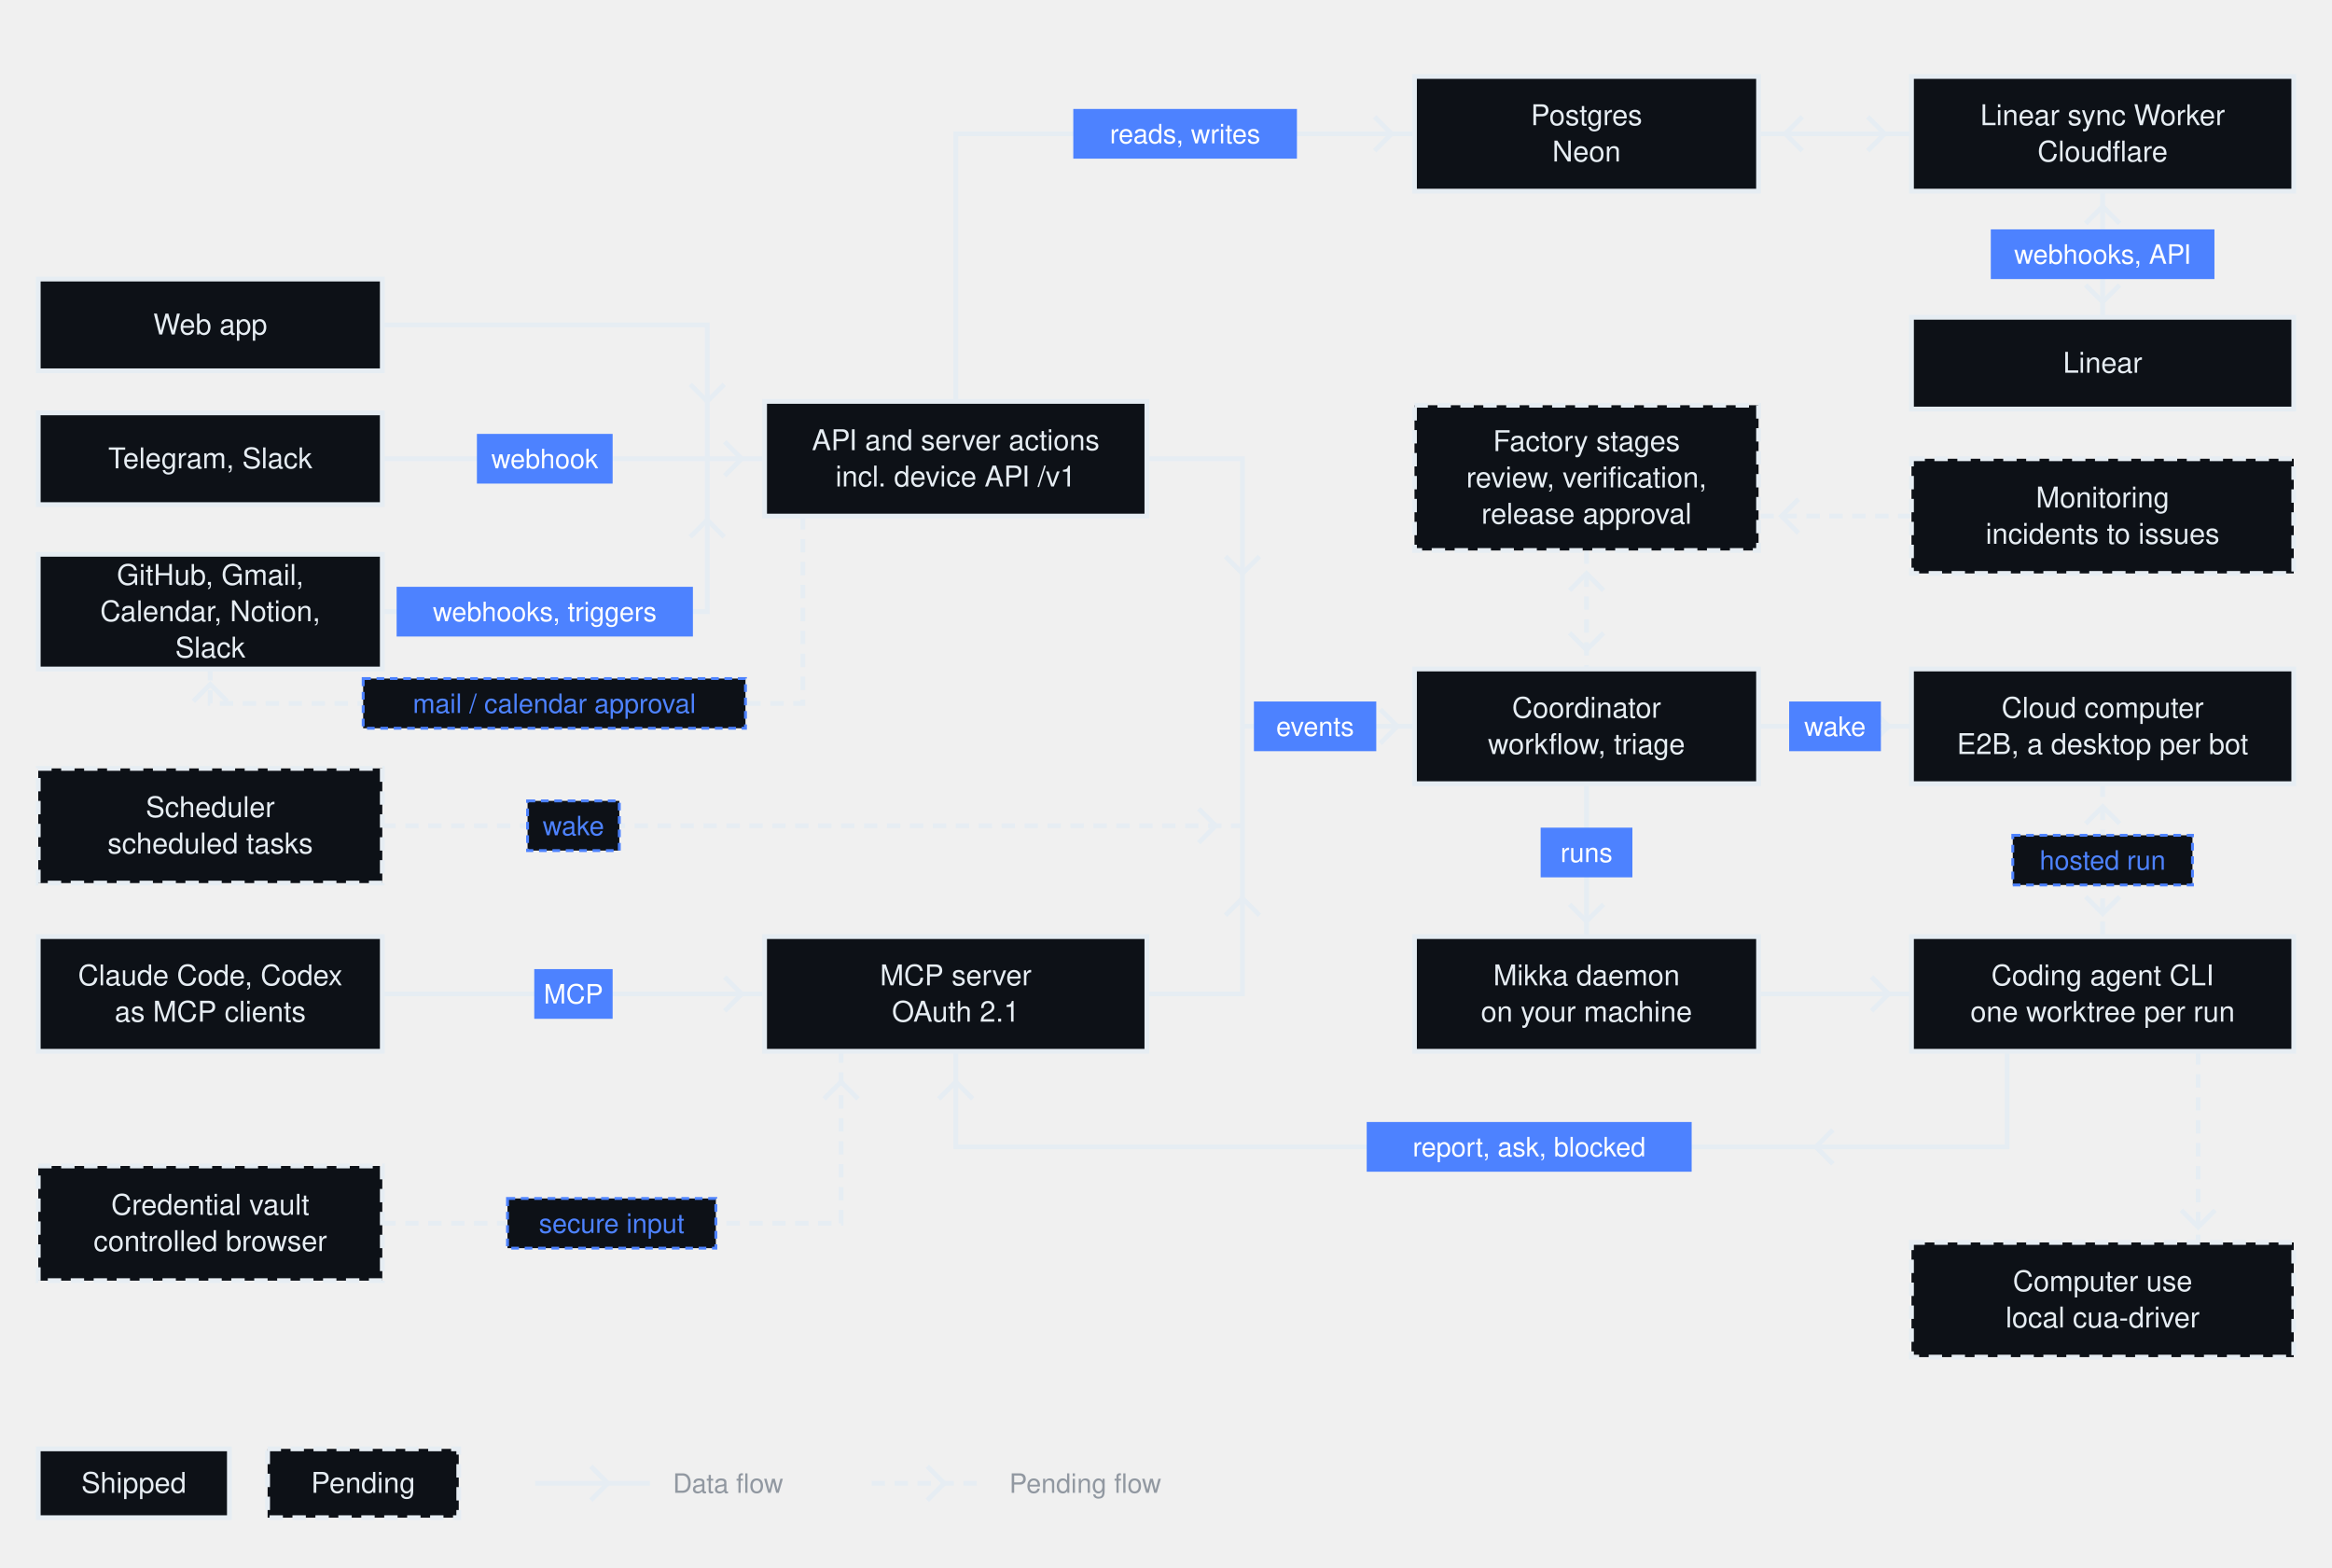
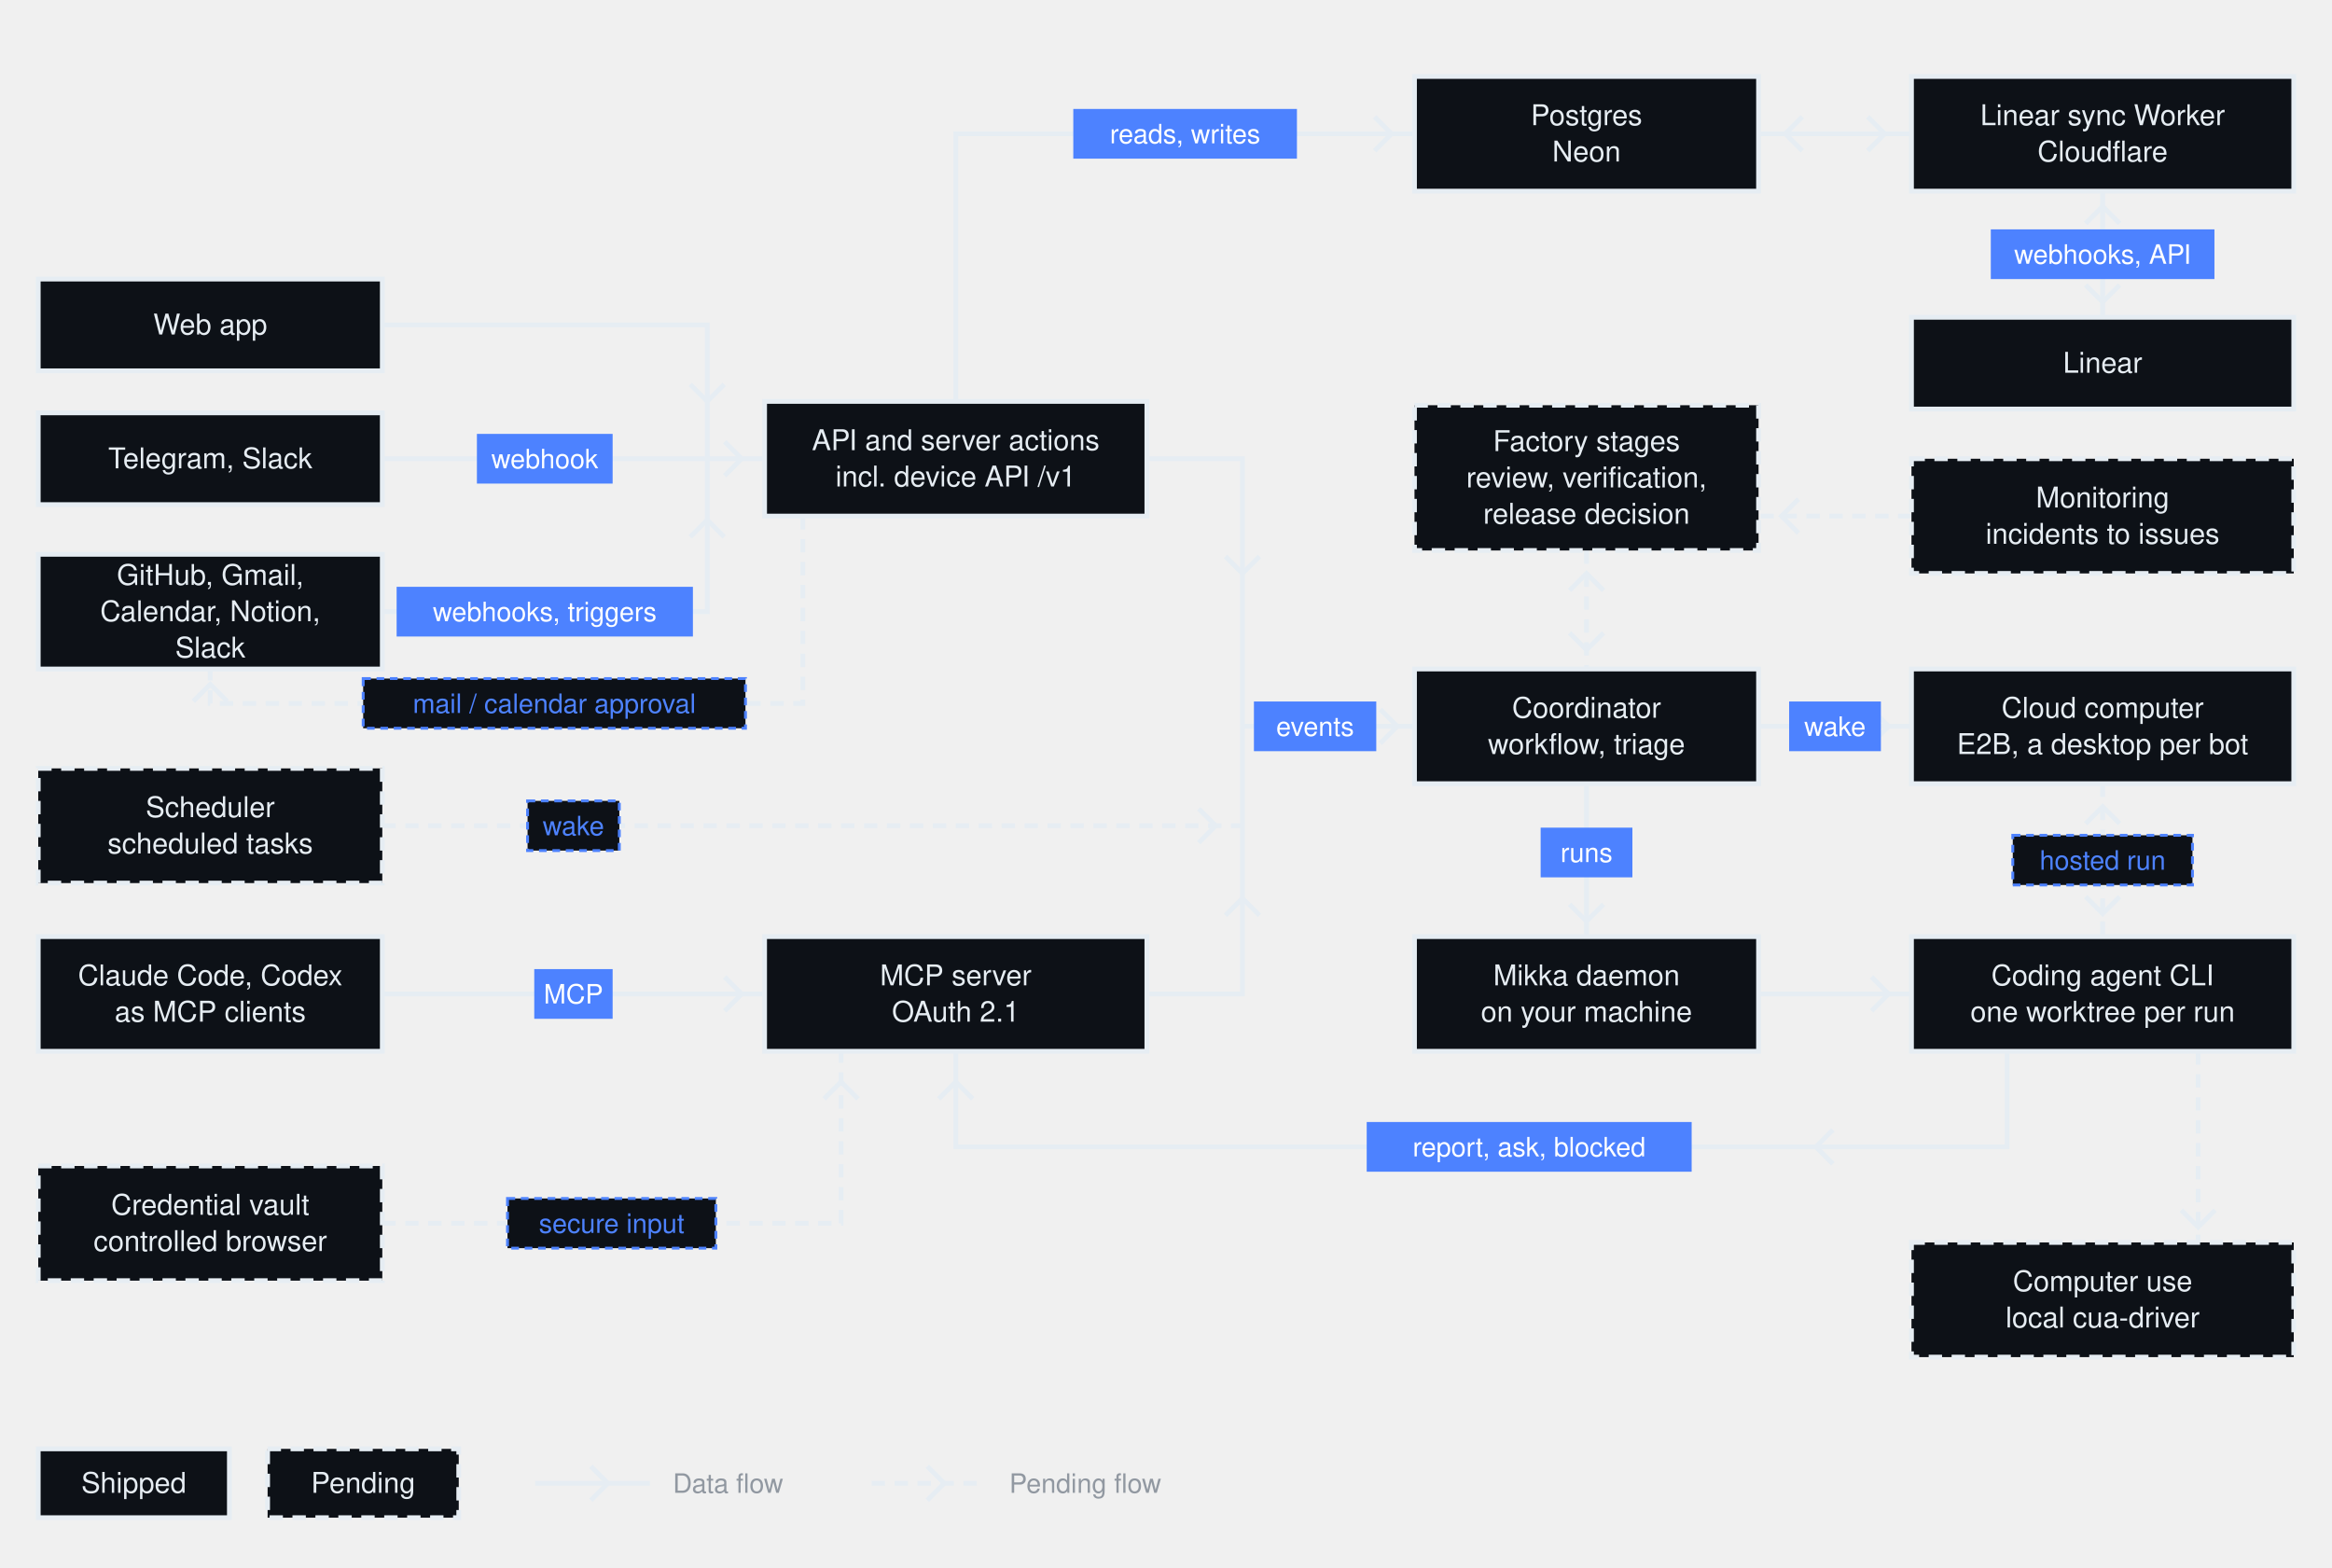
<svg xmlns="http://www.w3.org/2000/svg" width="1220" height="820" viewBox="0 0 1220 820" font-family="-apple-system, BlinkMacSystemFont, &quot;Segoe UI&quot;, Helvetica, Arial, &quot;PingFang SC&quot;, &quot;Noto Sans CJK SC&quot;, &quot;Microsoft YaHei&quot;, sans-serif" role="img" aria-label="Mikka architecture">
  <path d="M200 170 L370 170 L370 240" fill="none" stroke="#e6edf3" stroke-width="2.5" />
  <path d="M362 202 L370 210 L378 202" fill="none" stroke="#e6edf3" stroke-width="2.5" stroke-linecap="square" stroke-linejoin="miter" />
  <path d="M200 320 L370 320 L370 240" fill="none" stroke="#e6edf3" stroke-width="2.5" />
  <path d="M362 280 L370 272 L378 280" fill="none" stroke="#e6edf3" stroke-width="2.5" stroke-linecap="square" stroke-linejoin="miter" />
  <path d="M200 240 L400 240" fill="none" stroke="#e6edf3" stroke-width="2.5" />
  <path d="M380 232 L388 240 L380 248" fill="none" stroke="#e6edf3" stroke-width="2.5" stroke-linecap="square" stroke-linejoin="miter" />
  <rect x="249.5" y="227" width="71" height="26" fill="#4d82ff" />
  <text x="285" y="245" text-anchor="middle" font-size="14" fill="#ffffff">webhook</text>
  <rect x="207.5" y="307" width="155" height="26" fill="#4d82ff" />
  <text x="285" y="325" text-anchor="middle" font-size="14" fill="#ffffff">webhooks, triggers</text>
  <path d="M420 270 L420 368 L110 368 L110 350" fill="none" stroke="#e6edf3" stroke-width="2.5" stroke-dasharray="7 5" />
  <path d="M102 366 L110 358 L118 366" fill="none" stroke="#e6edf3" stroke-width="2.5" stroke-linecap="square" stroke-linejoin="miter" />
  <rect x="190" y="355" width="200" height="26" fill="#0d1117" stroke="#4d82ff" stroke-width="1.5" stroke-dasharray="4 3" />
  <text x="290" y="373" text-anchor="middle" font-size="14" fill="#4d82ff">mail / calendar approval</text>
  <path d="M200 520 L400 520" fill="none" stroke="#e6edf3" stroke-width="2.5" />
  <path d="M380 512 L388 520 L380 528" fill="none" stroke="#e6edf3" stroke-width="2.5" stroke-linecap="square" stroke-linejoin="miter" />
  <rect x="279.5" y="507" width="41" height="26" fill="#4d82ff" />
  <text x="300" y="525" text-anchor="middle" font-size="14" fill="#ffffff">MCP</text>
  <path d="M200 640 L440 640 L440 550" fill="none" stroke="#e6edf3" stroke-width="2.5" stroke-dasharray="7 5" />
  <path d="M432 574 L440 566 L448 574" fill="none" stroke="#e6edf3" stroke-width="2.5" stroke-linecap="square" stroke-linejoin="miter" />
  <rect x="265.5" y="627" width="109" height="26" fill="#0d1117" stroke="#4d82ff" stroke-width="1.5" stroke-dasharray="4 3" />
  <text x="320" y="645" text-anchor="middle" font-size="14" fill="#4d82ff">secure input</text>
  <path d="M500 210 L500 70 L740 70" fill="none" stroke="#e6edf3" stroke-width="2.5" />
  <path d="M720 62 L728 70 L720 78" fill="none" stroke="#e6edf3" stroke-width="2.5" stroke-linecap="square" stroke-linejoin="miter" />
  <rect x="561.5" y="57" width="117" height="26" fill="#4d82ff" />
  <text x="620" y="75" text-anchor="middle" font-size="14" fill="#ffffff">reads, writes</text>
  <path d="M920 70 L1000 70" fill="none" stroke="#e6edf3" stroke-width="2.5" />
  <path d="M942 62 L934 70 L942 78" fill="none" stroke="#e6edf3" stroke-width="2.5" stroke-linecap="square" stroke-linejoin="miter" />
  <path d="M978 62 L986 70 L978 78" fill="none" stroke="#e6edf3" stroke-width="2.5" stroke-linecap="square" stroke-linejoin="miter" />
  <path d="M1100 100 L1100 166" fill="none" stroke="#e6edf3" stroke-width="2.5" />
  <path d="M1092 150 L1100 158 L1108 150" fill="none" stroke="#e6edf3" stroke-width="2.5" stroke-linecap="square" stroke-linejoin="miter" />
  <path d="M1092 116 L1100 108 L1108 116" fill="none" stroke="#e6edf3" stroke-width="2.5" stroke-linecap="square" stroke-linejoin="miter" />
  <rect x="1041.5" y="120" width="117" height="26" fill="#4d82ff" />
  <text x="1100" y="138" text-anchor="middle" font-size="14" fill="#ffffff">webhooks, API</text>
  <path d="M600 240 L650 240 L650 380" fill="none" stroke="#e6edf3" stroke-width="2.5" />
  <path d="M642 292 L650 300 L658 292" fill="none" stroke="#e6edf3" stroke-width="2.5" stroke-linecap="square" stroke-linejoin="miter" />
  <path d="M600 520 L650 520 L650 380" fill="none" stroke="#e6edf3" stroke-width="2.5" />
  <path d="M642 478 L650 470 L658 478" fill="none" stroke="#e6edf3" stroke-width="2.5" stroke-linecap="square" stroke-linejoin="miter" />
  <path d="M650 380 L740 380" fill="none" stroke="#e6edf3" stroke-width="2.5" />
  <path d="M723 372 L731 380 L723 388" fill="none" stroke="#e6edf3" stroke-width="2.5" stroke-linecap="square" stroke-linejoin="miter" />
  <rect x="656" y="367" width="64" height="26" fill="#4d82ff" />
  <text x="688" y="385" text-anchor="middle" font-size="14" fill="#ffffff">events</text>
  <path d="M200 432 L650 432" fill="none" stroke="#e6edf3" stroke-width="2.5" stroke-dasharray="7 5" />
  <path d="M628 424 L636 432 L628 440" fill="none" stroke="#e6edf3" stroke-width="2.5" stroke-linecap="square" stroke-linejoin="miter" />
  <rect x="276" y="419" width="48" height="26" fill="#0d1117" stroke="#4d82ff" stroke-width="1.5" stroke-dasharray="4 3" />
  <text x="300" y="437" text-anchor="middle" font-size="14" fill="#4d82ff">wake</text>
  <path d="M830 288 L830 350" fill="none" stroke="#e6edf3" stroke-width="2.5" stroke-dasharray="7 5" />
  <path d="M822 308 L830 300 L838 308" fill="none" stroke="#e6edf3" stroke-width="2.5" stroke-linecap="square" stroke-linejoin="miter" />
  <path d="M822 332 L830 340 L838 332" fill="none" stroke="#e6edf3" stroke-width="2.5" stroke-linecap="square" stroke-linejoin="miter" />
  <path d="M1000 270 L920 270" fill="none" stroke="#e6edf3" stroke-width="2.5" stroke-dasharray="7 5" />
  <path d="M940 262 L932 270 L940 278" fill="none" stroke="#e6edf3" stroke-width="2.5" stroke-linecap="square" stroke-linejoin="miter" />
  <path d="M920 380 L1000 380" fill="none" stroke="#e6edf3" stroke-width="2.5" />
  <path d="M980 372 L988 380 L980 388" fill="none" stroke="#e6edf3" stroke-width="2.5" stroke-linecap="square" stroke-linejoin="miter" />
  <rect x="936" y="367" width="48" height="26" fill="#4d82ff" />
  <text x="960" y="385" text-anchor="middle" font-size="14" fill="#ffffff">wake</text>
  <path d="M830 410 L830 490" fill="none" stroke="#e6edf3" stroke-width="2.5" />
  <path d="M822 474 L830 482 L838 474" fill="none" stroke="#e6edf3" stroke-width="2.5" stroke-linecap="square" stroke-linejoin="miter" />
  <rect x="806" y="433" width="48" height="26" fill="#4d82ff" />
  <text x="830" y="451" text-anchor="middle" font-size="14" fill="#ffffff">runs</text>
  <path d="M920 520 L1000 520" fill="none" stroke="#e6edf3" stroke-width="2.5" />
  <path d="M980 512 L988 520 L980 528" fill="none" stroke="#e6edf3" stroke-width="2.5" stroke-linecap="square" stroke-linejoin="miter" />
  <path d="M1100 410 L1100 490" fill="none" stroke="#e6edf3" stroke-width="2.5" stroke-dasharray="7 5" />
  <path d="M1092 430 L1100 422 L1108 430" fill="none" stroke="#e6edf3" stroke-width="2.5" stroke-linecap="square" stroke-linejoin="miter" />
  <path d="M1092 470 L1100 478 L1108 470" fill="none" stroke="#e6edf3" stroke-width="2.5" stroke-linecap="square" stroke-linejoin="miter" />
  <rect x="1053" y="437" width="94" height="26" fill="#0d1117" stroke="#4d82ff" stroke-width="1.5" stroke-dasharray="4 3" />
  <text x="1100" y="455" text-anchor="middle" font-size="14" fill="#4d82ff">hosted run</text>
  <path d="M1150 550 L1150 650" fill="none" stroke="#e6edf3" stroke-width="2.5" stroke-dasharray="7 5" />
  <path d="M1142 634 L1150 642 L1158 634" fill="none" stroke="#e6edf3" stroke-width="2.5" stroke-linecap="square" stroke-linejoin="miter" />
  <path d="M1050 550 L1050 600 L500 600 L500 550" fill="none" stroke="#e6edf3" stroke-width="2.5" />
  <path d="M958 592 L950 600 L958 608" fill="none" stroke="#e6edf3" stroke-width="2.5" stroke-linecap="square" stroke-linejoin="miter" />
  <path d="M492 574 L500 566 L508 574" fill="none" stroke="#e6edf3" stroke-width="2.5" stroke-linecap="square" stroke-linejoin="miter" />
  <rect x="715" y="587" width="170" height="26" fill="#4d82ff" />
  <text x="800" y="605" text-anchor="middle" font-size="14" fill="#ffffff">report, ask, blocked</text>
  <rect x="20" y="146" width="180" height="48" fill="#0d1117" stroke="#e6edf3" stroke-width="2.5" />
  <text x="110" y="175" text-anchor="middle" font-size="15" fill="#e6edf3">Web app</text>
  <rect x="20" y="216" width="180" height="48" fill="#0d1117" stroke="#e6edf3" stroke-width="2.5" />
  <text x="110" y="245" text-anchor="middle" font-size="15" fill="#e6edf3">Telegram, Slack</text>
  <rect x="20" y="290" width="180" height="60" fill="#0d1117" stroke="#e6edf3" stroke-width="2.5" />
  <text x="110" y="306" text-anchor="middle" font-size="15" fill="#e6edf3">GitHub, Gmail,</text>
  <text x="110" y="325" text-anchor="middle" font-size="15" fill="#e6edf3">Calendar, Notion,</text>
  <text x="110" y="344" text-anchor="middle" font-size="15" fill="#e6edf3">Slack</text>
  <rect x="20" y="402" width="180" height="60" fill="#0d1117" stroke="#e6edf3" stroke-width="2.5" stroke-dasharray="7 5" />
  <text x="110" y="427.5" text-anchor="middle" font-size="15" fill="#e6edf3">Scheduler</text>
  <text x="110" y="446.5" text-anchor="middle" font-size="15" fill="#e6edf3">scheduled tasks</text>
  <rect x="20" y="490" width="180" height="60" fill="#0d1117" stroke="#e6edf3" stroke-width="2.5" />
  <text x="110" y="515.5" text-anchor="middle" font-size="15" fill="#e6edf3">Claude Code, Codex</text>
  <text x="110" y="534.5" text-anchor="middle" font-size="15" fill="#e6edf3">as MCP clients</text>
  <rect x="20" y="610" width="180" height="60" fill="#0d1117" stroke="#e6edf3" stroke-width="2.5" stroke-dasharray="7 5" />
  <text x="110" y="635.5" text-anchor="middle" font-size="15" fill="#e6edf3">Credential vault</text>
  <text x="110" y="654.5" text-anchor="middle" font-size="15" fill="#e6edf3">controlled browser</text>
  <rect x="400" y="210" width="200" height="60" fill="#0d1117" stroke="#e6edf3" stroke-width="2.5" />
  <text x="500" y="235.5" text-anchor="middle" font-size="15" fill="#e6edf3">API and server actions</text>
  <text x="500" y="254.5" text-anchor="middle" font-size="15" fill="#e6edf3">incl. device API /v1</text>
  <rect x="400" y="490" width="200" height="60" fill="#0d1117" stroke="#e6edf3" stroke-width="2.5" />
  <text x="500" y="515.5" text-anchor="middle" font-size="15" fill="#e6edf3">MCP server</text>
  <text x="500" y="534.5" text-anchor="middle" font-size="15" fill="#e6edf3">OAuth 2.1</text>
  <rect x="740" y="40" width="180" height="60" fill="#0d1117" stroke="#e6edf3" stroke-width="2.5" />
  <text x="830" y="65.5" text-anchor="middle" font-size="15" fill="#e6edf3">Postgres</text>
  <text x="830" y="84.5" text-anchor="middle" font-size="15" fill="#e6edf3">Neon</text>
  <rect x="740" y="212" width="180" height="76" fill="#0d1117" stroke="#e6edf3" stroke-width="2.5" stroke-dasharray="7 5" />
  <text x="830" y="236" text-anchor="middle" font-size="15" fill="#e6edf3">Factory stages</text>
  <text x="830" y="255" text-anchor="middle" font-size="15" fill="#e6edf3">review, verification,</text>
-   <text x="830" y="274" text-anchor="middle" font-size="15" fill="#e6edf3">release approval</text>
+   <text x="830" y="274" text-anchor="middle" font-size="15" fill="#e6edf3">release decision</text>
  <rect x="740" y="350" width="180" height="60" fill="#0d1117" stroke="#e6edf3" stroke-width="2.5" />
  <text x="830" y="375.5" text-anchor="middle" font-size="15" fill="#e6edf3">Coordinator</text>
  <text x="830" y="394.5" text-anchor="middle" font-size="15" fill="#e6edf3">workflow, triage</text>
  <rect x="740" y="490" width="180" height="60" fill="#0d1117" stroke="#e6edf3" stroke-width="2.5" />
  <text x="830" y="515.5" text-anchor="middle" font-size="15" fill="#e6edf3">Mikka daemon</text>
  <text x="830" y="534.5" text-anchor="middle" font-size="15" fill="#e6edf3">on your machine</text>
  <rect x="1000" y="40" width="200" height="60" fill="#0d1117" stroke="#e6edf3" stroke-width="2.5" />
  <text x="1100" y="65.5" text-anchor="middle" font-size="15" fill="#e6edf3">Linear sync Worker</text>
  <text x="1100" y="84.5" text-anchor="middle" font-size="15" fill="#e6edf3">Cloudflare</text>
  <rect x="1000" y="166" width="200" height="48" fill="#0d1117" stroke="#e6edf3" stroke-width="2.5" />
  <text x="1100" y="195" text-anchor="middle" font-size="15" fill="#e6edf3">Linear</text>
  <rect x="1000" y="240" width="200" height="60" fill="#0d1117" stroke="#e6edf3" stroke-width="2.5" stroke-dasharray="7 5" />
  <text x="1100" y="265.5" text-anchor="middle" font-size="15" fill="#e6edf3">Monitoring</text>
  <text x="1100" y="284.5" text-anchor="middle" font-size="15" fill="#e6edf3">incidents to issues</text>
  <rect x="1000" y="350" width="200" height="60" fill="#0d1117" stroke="#e6edf3" stroke-width="2.5" />
  <text x="1100" y="375.5" text-anchor="middle" font-size="15" fill="#e6edf3">Cloud computer</text>
  <text x="1100" y="394.5" text-anchor="middle" font-size="15" fill="#e6edf3">E2B, a desktop per bot</text>
  <rect x="1000" y="490" width="200" height="60" fill="#0d1117" stroke="#e6edf3" stroke-width="2.5" />
  <text x="1100" y="515.5" text-anchor="middle" font-size="15" fill="#e6edf3">Coding agent CLI</text>
  <text x="1100" y="534.5" text-anchor="middle" font-size="15" fill="#e6edf3">one worktree per run</text>
  <rect x="1000" y="650" width="200" height="60" fill="#0d1117" stroke="#e6edf3" stroke-width="2.5" stroke-dasharray="7 5" />
  <text x="1100" y="675.5" text-anchor="middle" font-size="15" fill="#e6edf3">Computer use</text>
  <text x="1100" y="694.5" text-anchor="middle" font-size="15" fill="#e6edf3">local cua-driver</text>
  <rect x="20" y="758" width="100" height="36" fill="#0d1117" stroke="#e6edf3" stroke-width="2.5" />
  <text x="70" y="781" text-anchor="middle" font-size="15" fill="#e6edf3">Shipped</text>
  <rect x="140" y="758" width="100" height="36" fill="#0d1117" stroke="#e6edf3" stroke-width="2.5" stroke-dasharray="7 5" />
  <text x="190" y="781" text-anchor="middle" font-size="15" fill="#e6edf3">Pending</text>
  <path d="M280 776 L340 776" fill="none" stroke="#e6edf3" stroke-width="2.5" />
  <path d="M310 768 L318 776 L310 784" fill="none" stroke="#e6edf3" stroke-width="2.5" stroke-linecap="square" stroke-linejoin="miter" />
  <text x="352" y="781" font-size="14" fill="#9198a1">Data flow</text>
  <path d="M456 776 L516 776" fill="none" stroke="#e6edf3" stroke-width="2.5" stroke-dasharray="7 5" />
  <path d="M486 768 L494 776 L486 784" fill="none" stroke="#e6edf3" stroke-width="2.5" stroke-linecap="square" stroke-linejoin="miter" />
  <text x="528" y="781" font-size="14" fill="#9198a1">Pending flow</text>
</svg>
